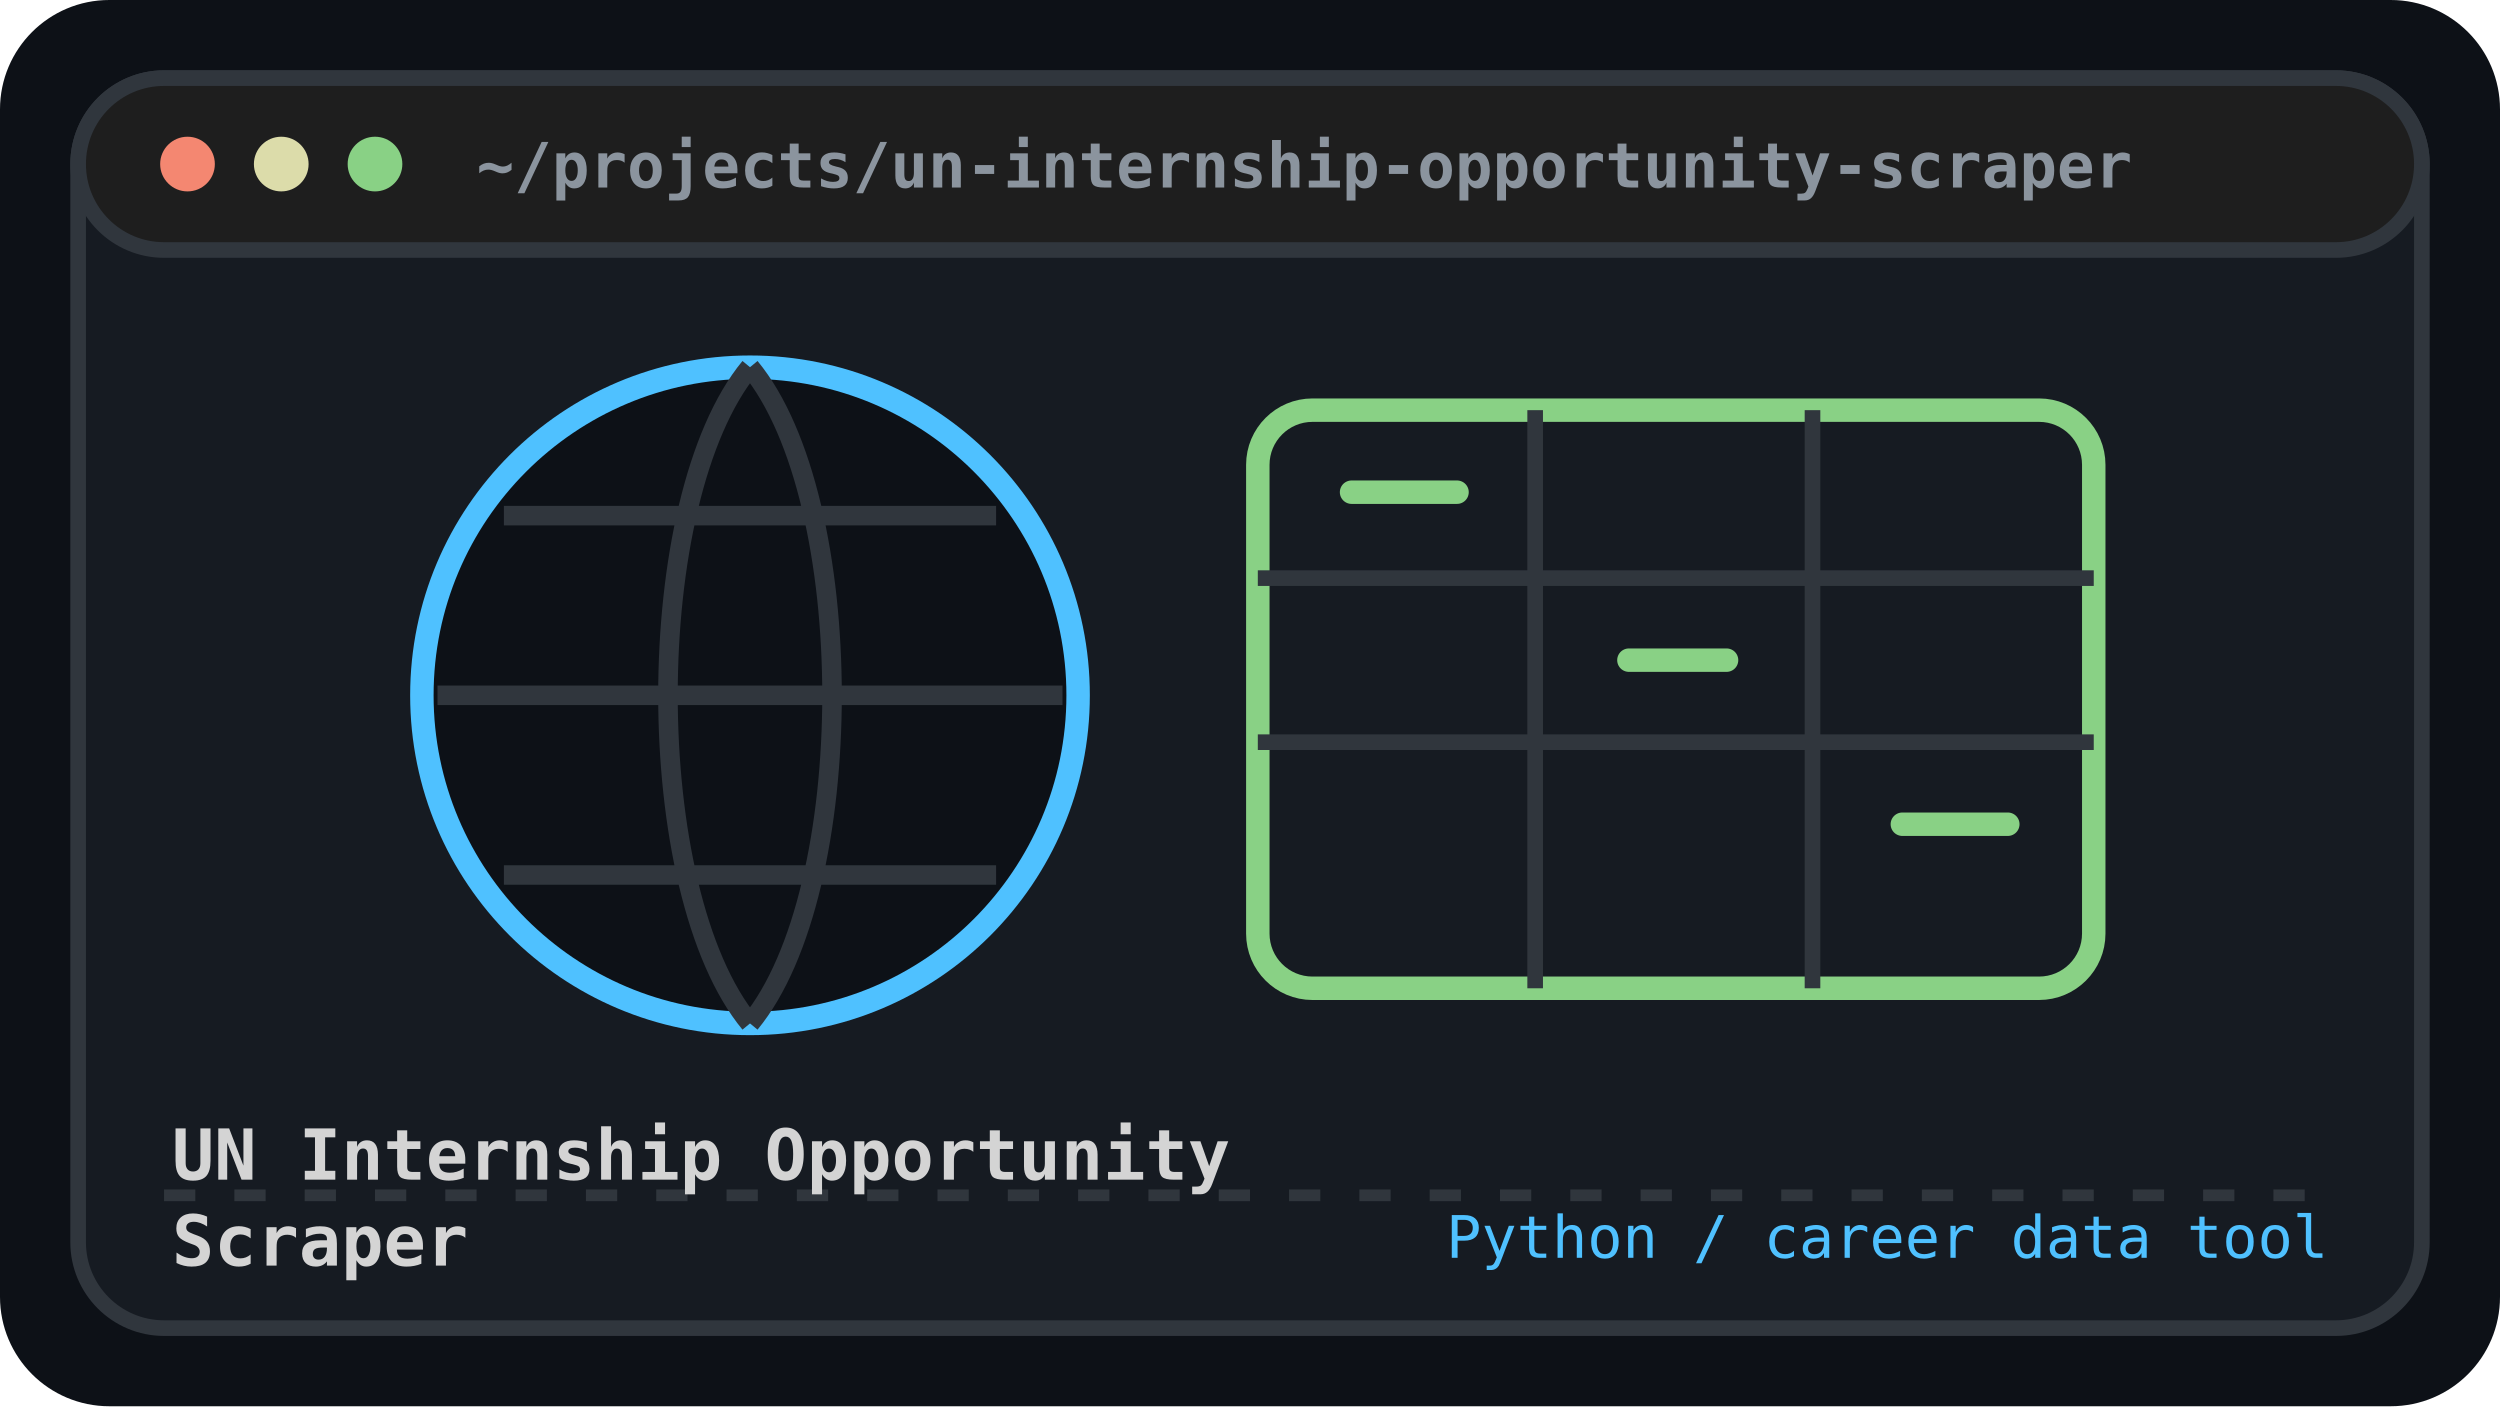
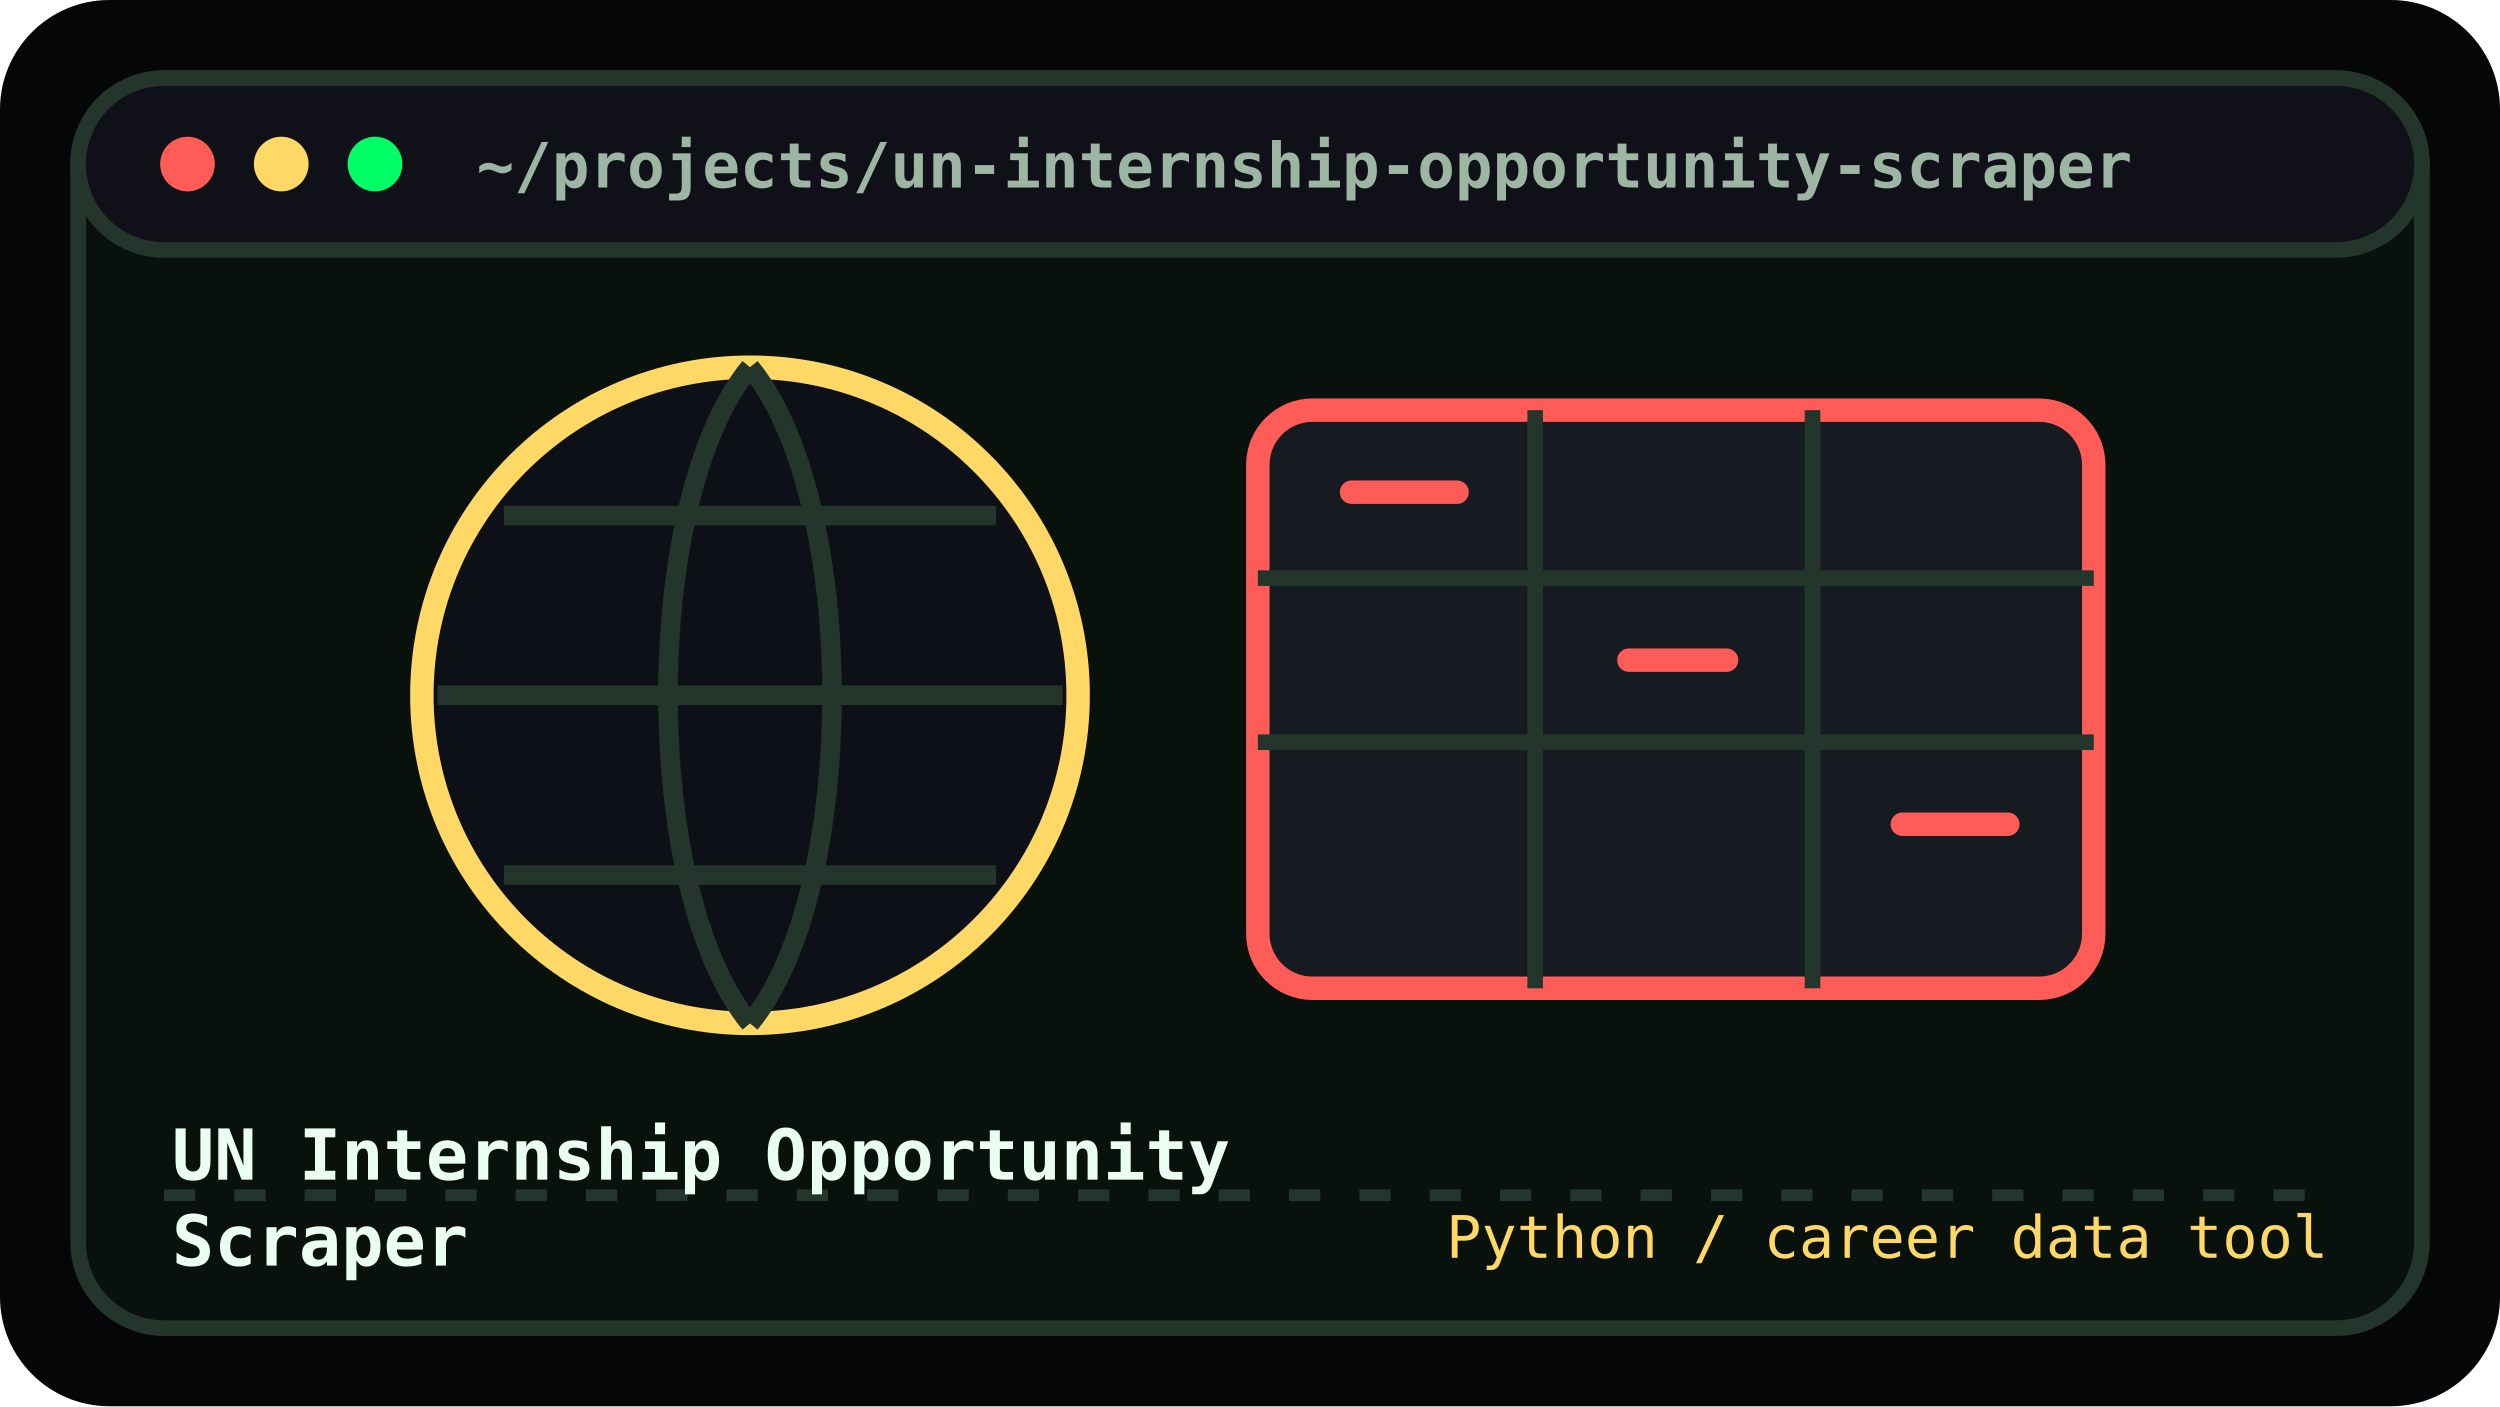
<svg xmlns="http://www.w3.org/2000/svg" viewBox="0 0 640 360" role="img" aria-labelledby="title desc">
-   <rect width="640" height="360" rx="28" fill="#0d1117" />
-   <rect x="20" y="20" width="600" height="320" rx="22" fill="#161b22" stroke="#30363d" stroke-width="4" />
-   <rect x="20" y="20" width="600" height="44" rx="22" fill="#1e1e1e" stroke="#30363d" stroke-width="4" />
-   <circle cx="48" cy="42" r="7" fill="#f48771" />
-   <circle cx="72" cy="42" r="7" fill="#dcdcaa" />
-   <circle cx="96" cy="42" r="7" fill="#89d185" />
-   <text x="122" y="48" font-family="Cascadia Code, Consolas, monospace" font-size="16" font-weight="800" fill="#8b949e">~/projects/un-internship-opportunity-scraper</text>
-   <path d="M42 306 H598" stroke="#30363d" stroke-width="3" stroke-dasharray="8 10" />
-   <circle cx="192" cy="178" r="84" fill="#0d1117" stroke="#4fc1ff" stroke-width="6" />
-   <path d="M112 178 H272 M192 94 C220 128 220 228 192 262 M192 94 C164 128 164 228 192 262 M129 132 H255 M129 224 H255" stroke="#30363d" stroke-width="5" fill="none" />
-   <rect x="322" y="105" width="214" height="148" rx="14" fill="#161b22" stroke="#89d185" stroke-width="6" />
-   <path d="M322 148 H536 M322 190 H536 M393 105 V253 M464 105 V253" stroke="#30363d" stroke-width="4" />
-   <path d="M346 126 H373 M417 169 H442 M487 211 H514" stroke="#89d185" stroke-width="6" stroke-linecap="round" />
-   <text x="44" y="302" font-family="Cascadia Code, Consolas, monospace" font-size="18" font-weight="800" fill="#d4d4d4">UN Internship Opportunity</text>
-   <text x="44" y="324" font-family="Cascadia Code, Consolas, monospace" font-size="18" font-weight="800" fill="#d4d4d4">Scraper</text>
-   <text x="596" y="322" text-anchor="end" font-family="Cascadia Code, Consolas, monospace" font-size="15" fill="#4fc1ff">Python / career data tool</text>
+   <rect width="640" height="360" rx="28" fill="#050608" />
+   <rect x="20" y="20" width="600" height="320" rx="22" fill="#08110c" stroke="#24352b" stroke-width="4" />
+   <rect x="20" y="20" width="600" height="44" rx="22" fill="#101018" stroke="#24352b" stroke-width="4" />
+   <circle cx="48" cy="42" r="7" fill="#ff5c57" />
+   <circle cx="72" cy="42" r="7" fill="#ffd866" />
+   <circle cx="96" cy="42" r="7" fill="#00ff66" />
+   <text x="122" y="48" font-family="Terminal, Fixedsys, Lucida Console, Cascadia Code, Consolas, monospace" font-size="16" font-weight="800" fill="#9db5a3">~/projects/un-internship-opportunity-scraper</text>
+   <path d="M42 306 H598" stroke="#24352b" stroke-width="3" stroke-dasharray="8 10" />
+   <circle cx="192" cy="178" r="84" fill="#0d1117" stroke="#ffd866" stroke-width="6" />
+   <path d="M112 178 H272 M192 94 C220 128 220 228 192 262 M192 94 C164 128 164 228 192 262 M129 132 H255 M129 224 H255" stroke="#24352b" stroke-width="5" fill="none" />
+   <rect x="322" y="105" width="214" height="148" rx="14" fill="#161b22" stroke="#ff5c57" stroke-width="6" />
+   <path d="M322 148 H536 M322 190 H536 M393 105 V253 M464 105 V253" stroke="#24352b" stroke-width="4" />
+   <path d="M346 126 H373 M417 169 H442 M487 211 H514" stroke="#ff5c57" stroke-width="6" stroke-linecap="round" />
+   <text x="44" y="302" font-family="Terminal, Fixedsys, Lucida Console, Cascadia Code, Consolas, monospace" font-size="18" font-weight="800" fill="#eafff1">UN Internship Opportunity</text>
+   <text x="44" y="324" font-family="Terminal, Fixedsys, Lucida Console, Cascadia Code, Consolas, monospace" font-size="18" font-weight="800" fill="#eafff1">Scraper</text>
+   <text x="596" y="322" text-anchor="end" font-family="Terminal, Fixedsys, Lucida Console, Cascadia Code, Consolas, monospace" font-size="15" fill="#ffd866">Python / career data tool</text>
</svg>
